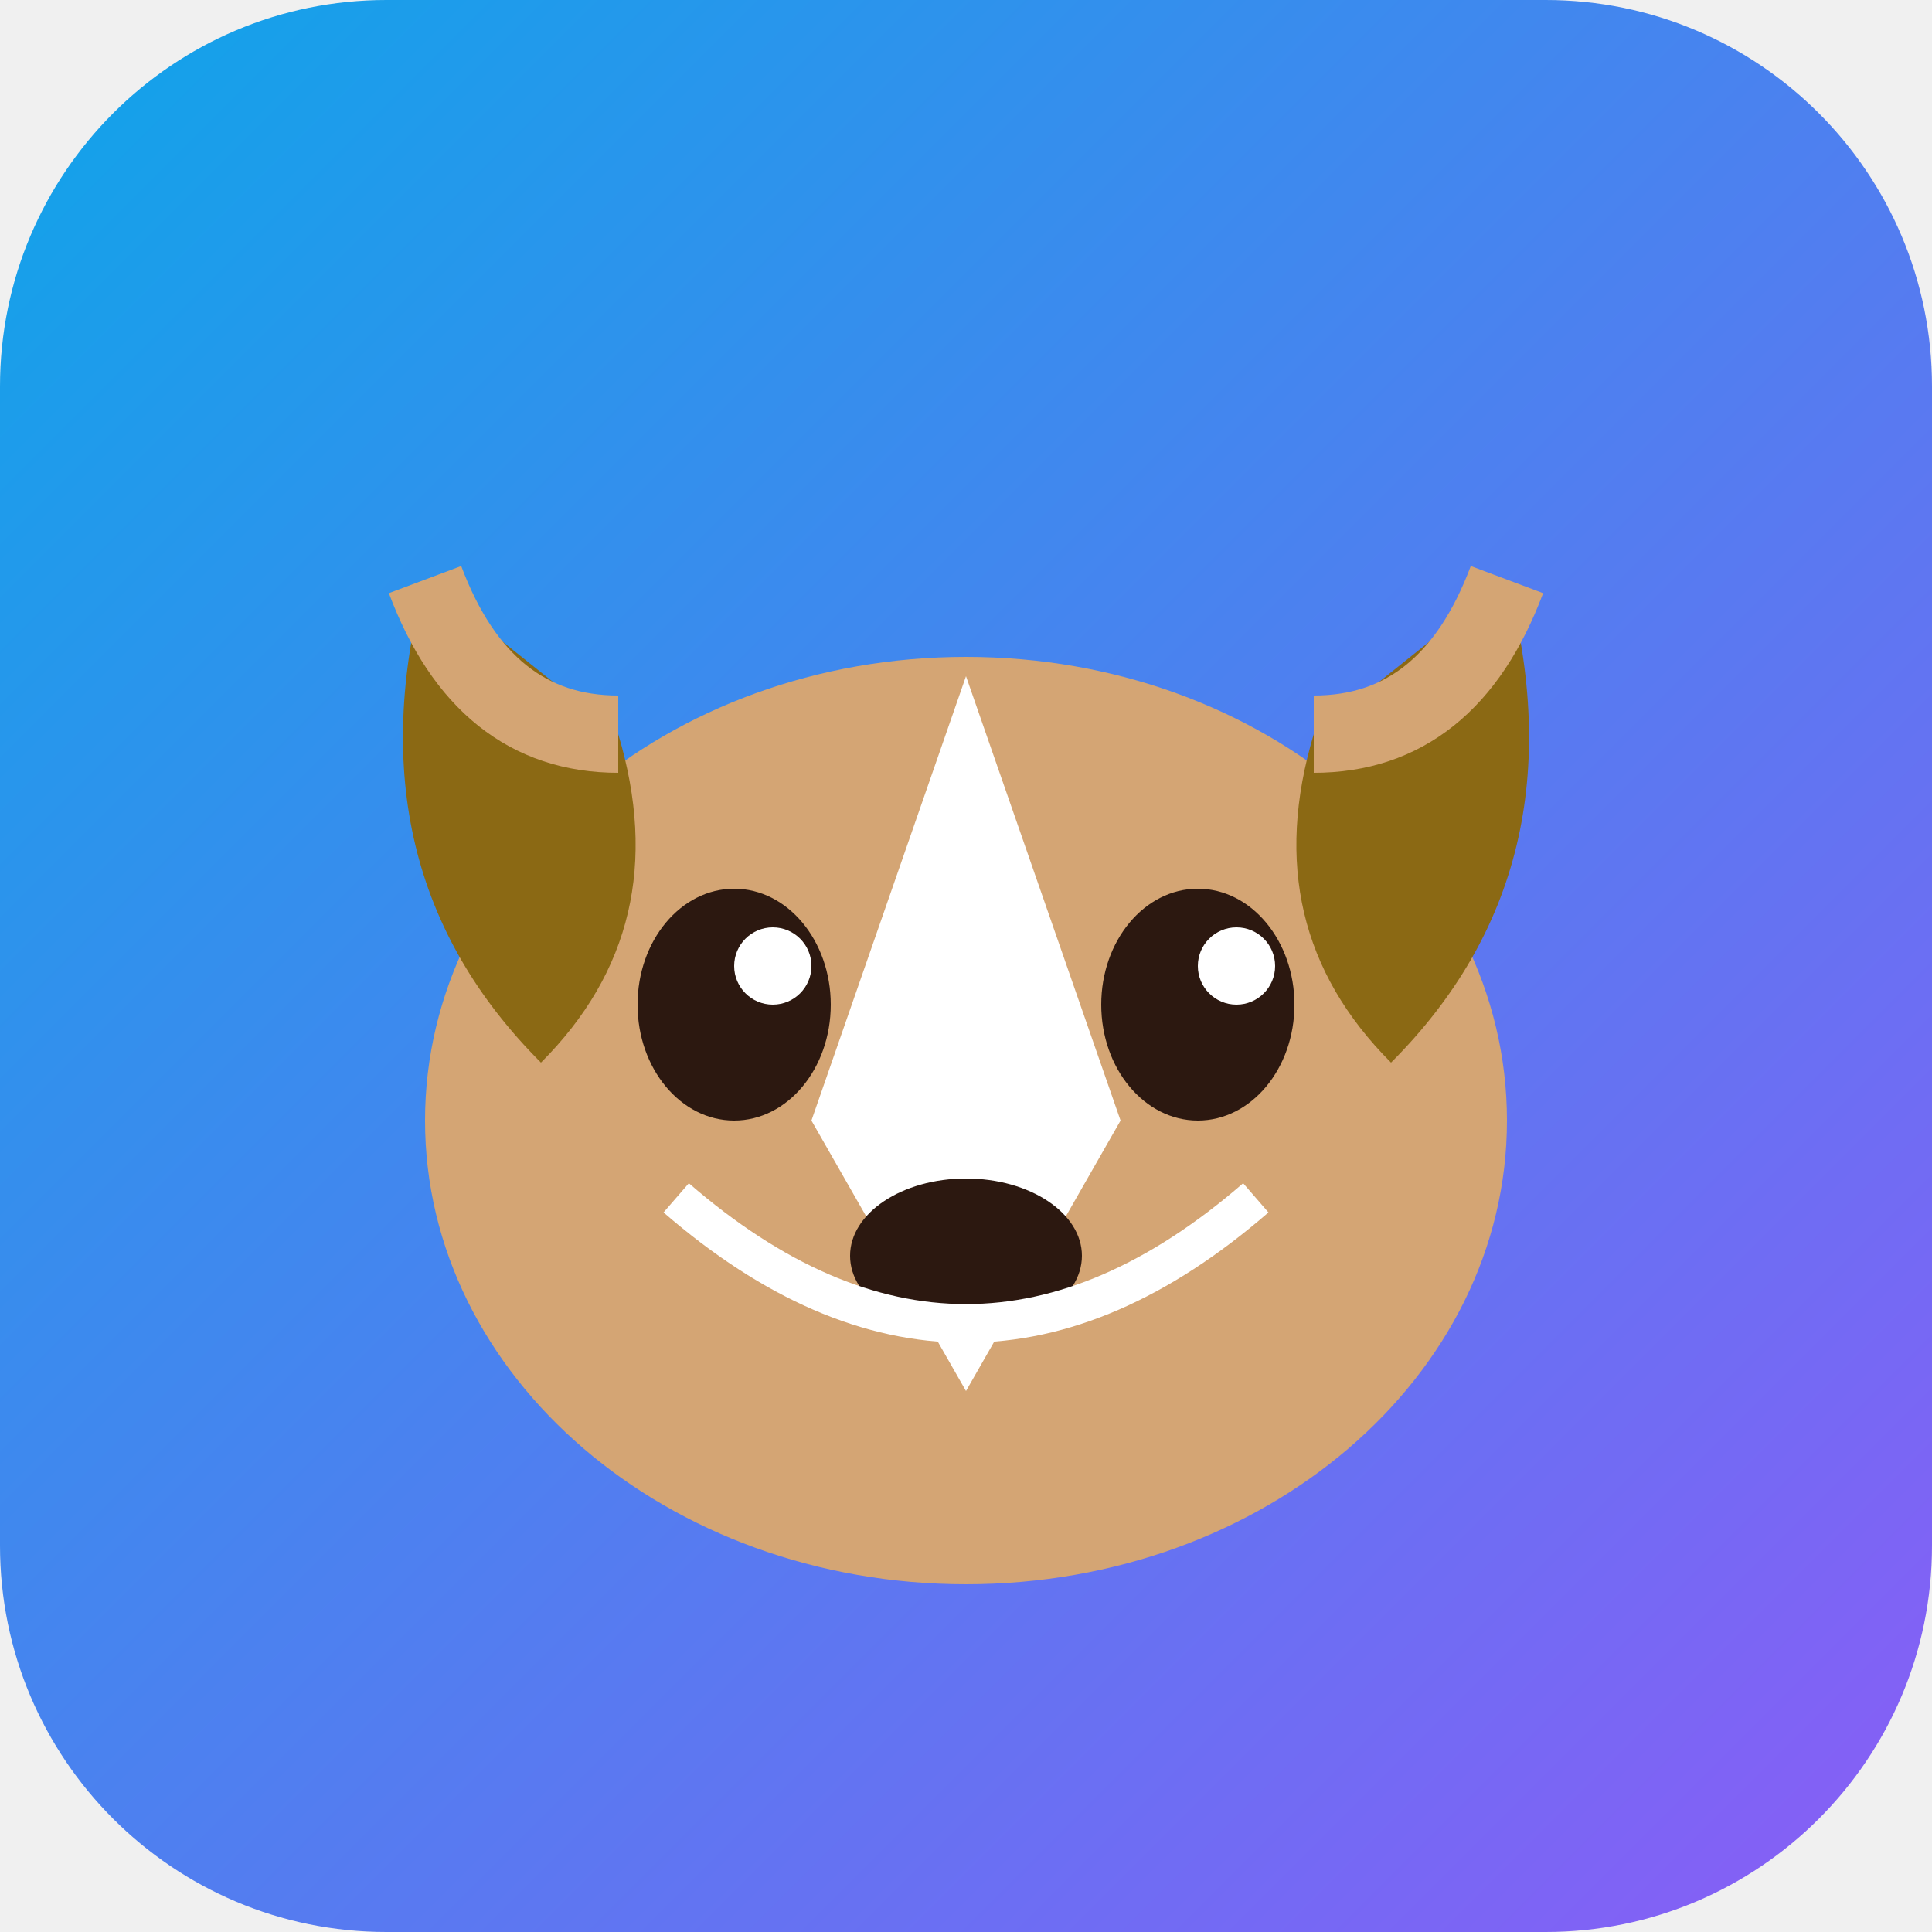
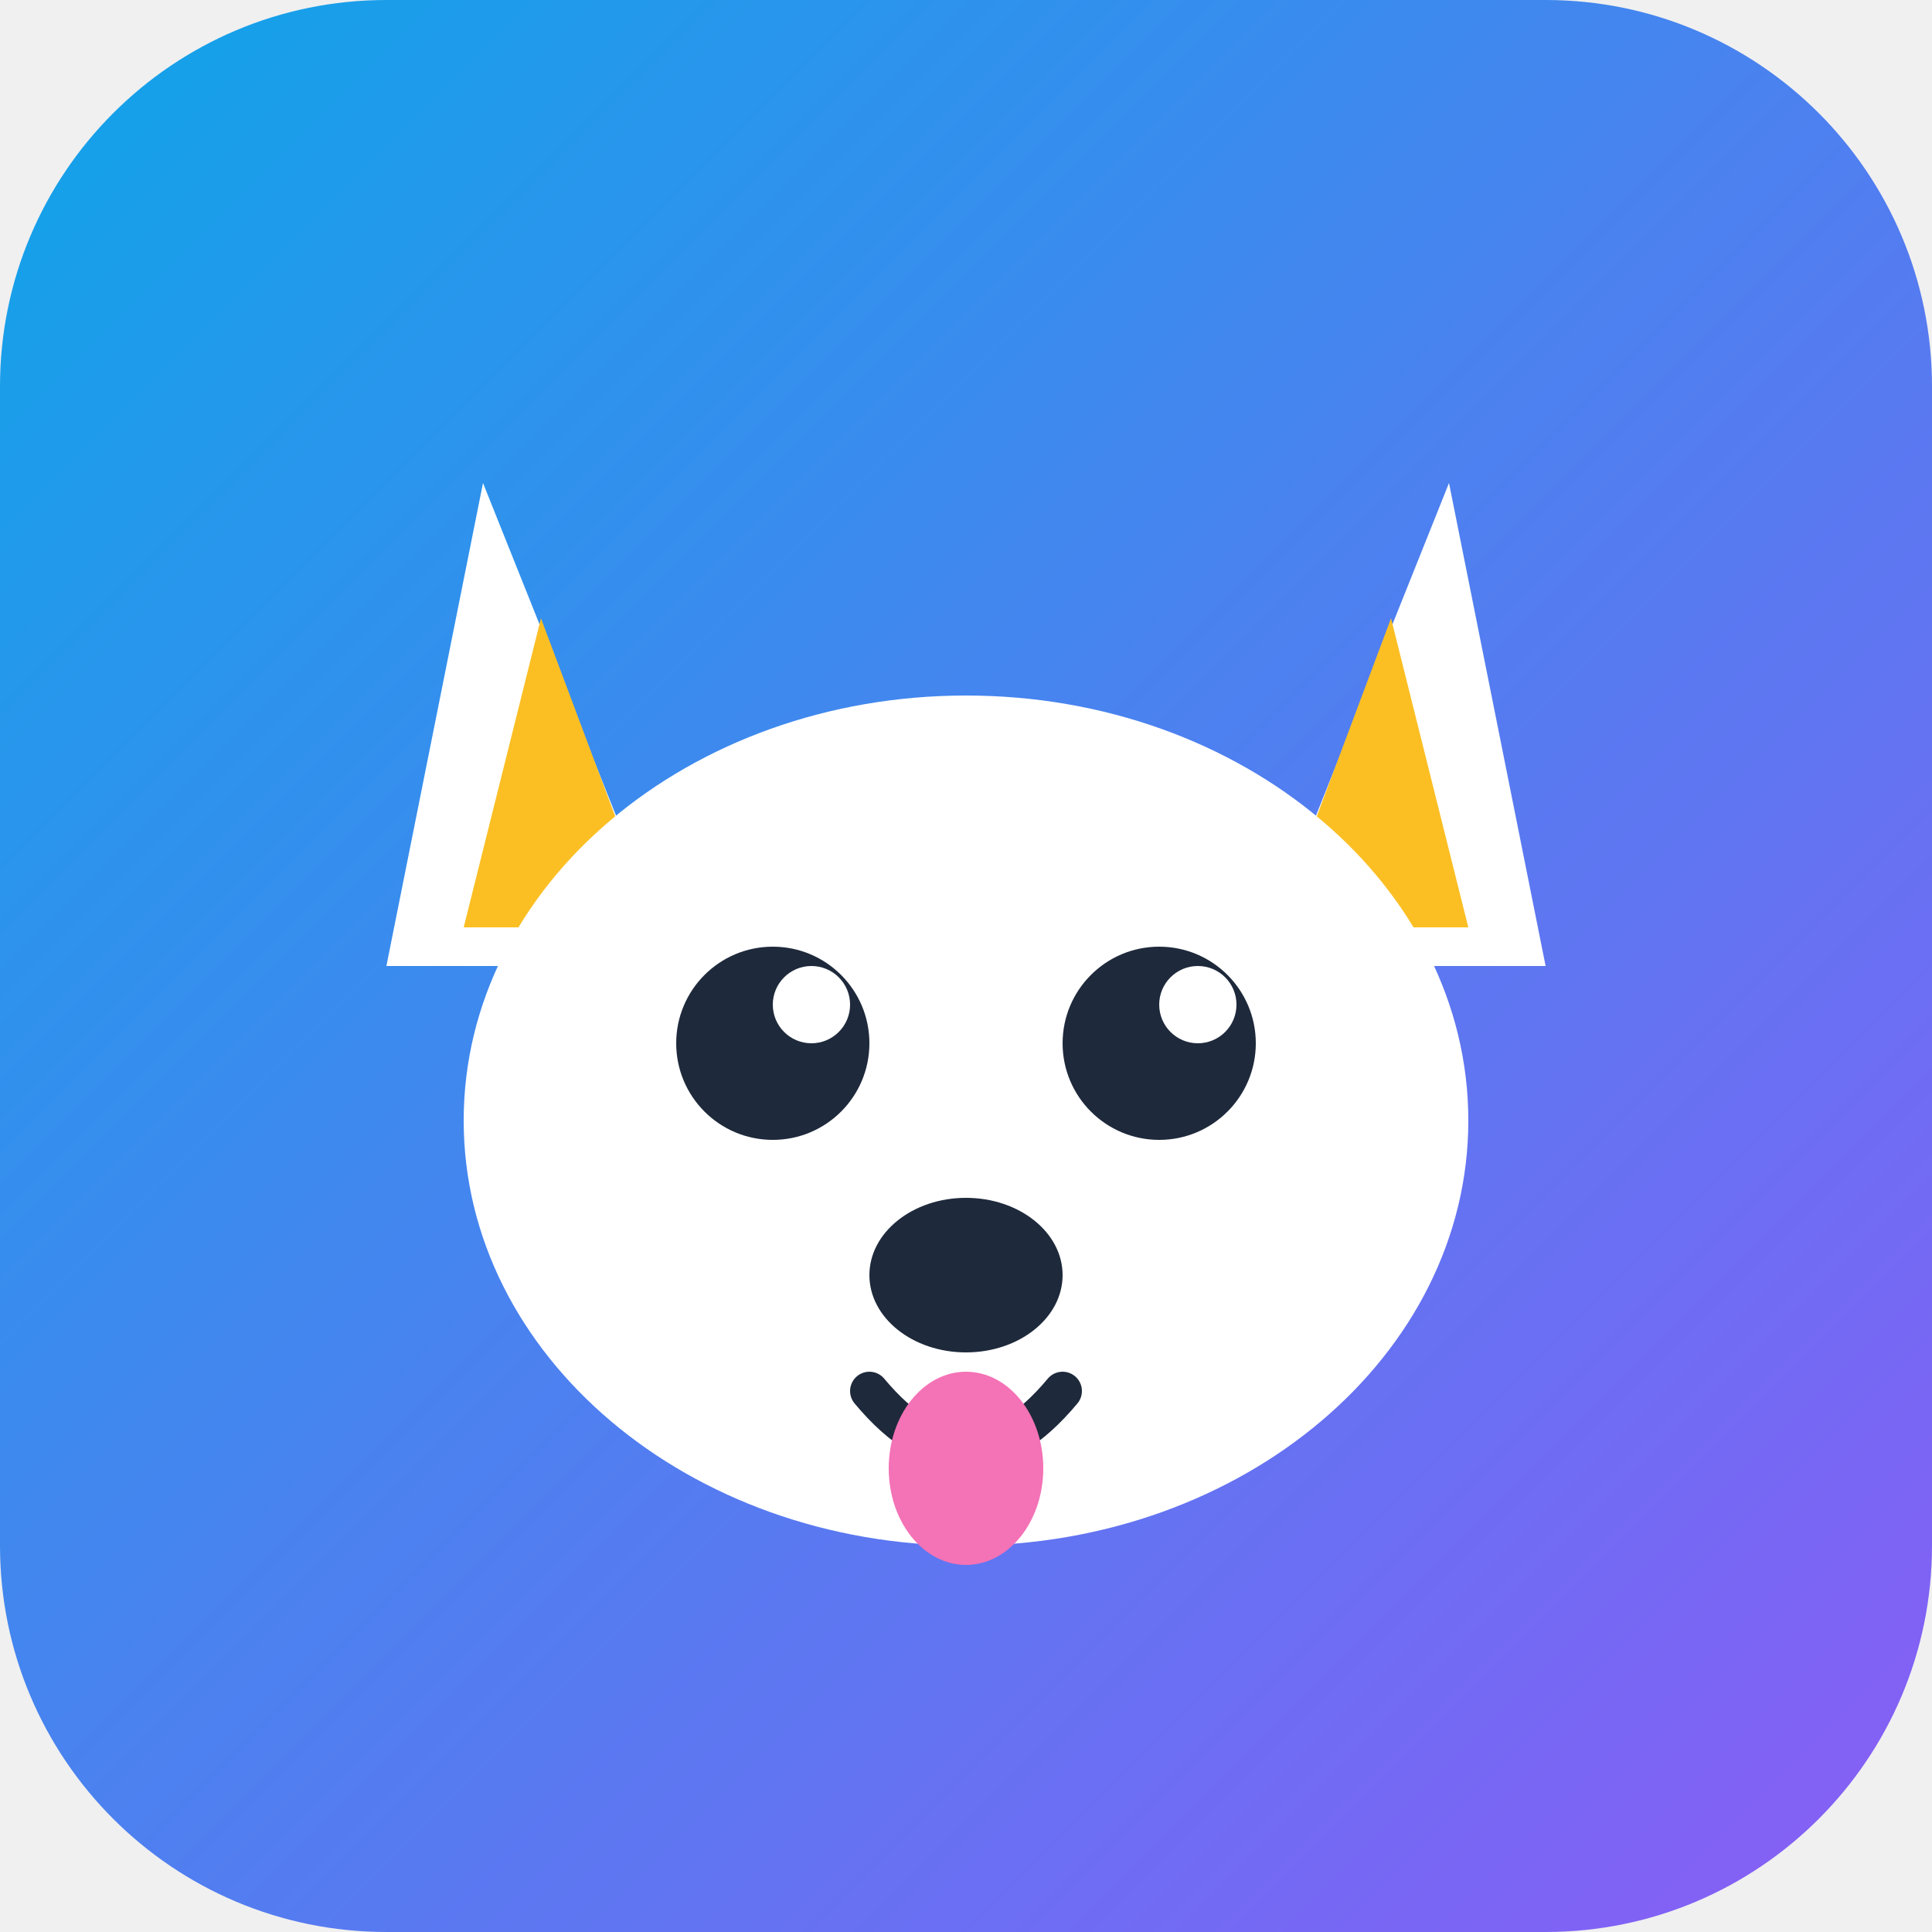
<svg xmlns="http://www.w3.org/2000/svg" viewBox="0 0 100 100">
  <defs>
    <linearGradient id="grad" x1="0%" y1="0%" x2="100%" y2="100%">
      <stop offset="0%" style="stop-color:#0ea5e9" />
      <stop offset="100%" style="stop-color:#8b5cf6" />
    </linearGradient>
  </defs>
  <rect width="100" height="100" rx="20" fill="url(#grad)" />
-   <ellipse cx="50" cy="58" rx="28" ry="24" fill="#D4A574" />
-   <path d="M50 35 L42 58 L50 72 L58 58 Z" fill="white" />
-   <path d="M22 30 Q18 45 28 55 Q35 48 32 38 Z" fill="#8B6914" />
-   <path d="M78 30 Q82 45 72 55 Q65 48 68 38 Z" fill="#8B6914" />
-   <path d="M22 30 Q25 38 32 38" fill="none" stroke="#D4A574" stroke-width="4" />
-   <path d="M78 30 Q75 38 68 38" fill="none" stroke="#D4A574" stroke-width="4" />
-   <ellipse cx="38" cy="52" rx="5" ry="6" fill="#2C1810" />
-   <ellipse cx="62" cy="52" rx="5" ry="6" fill="#2C1810" />
-   <circle cx="40" cy="50" r="2" fill="white" />
-   <circle cx="64" cy="50" r="2" fill="white" />
-   <ellipse cx="50" cy="65" rx="6" ry="4" fill="#2C1810" />
-   <path d="M35 62 Q50 75 65 62" fill="none" stroke="white" stroke-width="2" />
+   <path d="M25 25 L35 50 L20 50 Z" fill="white" />
+   <path d="M75 25 L65 50 L80 50 Z" fill="white" />
+   <path d="M28 32 L34 48 L24 48 Z" fill="#fbbf24" />
+   <path d="M72 32 L66 48 L76 48 Z" fill="#fbbf24" />
+   <ellipse cx="50" cy="58" rx="26" ry="22" fill="white" />
+   <circle cx="40" cy="54" r="5" fill="#1e293b" />
+   <circle cx="60" cy="54" r="5" fill="#1e293b" />
+   <circle cx="42" cy="52" r="2" fill="white" />
+   <circle cx="62" cy="52" r="2" fill="white" />
+   <ellipse cx="50" cy="66" rx="5" ry="4" fill="#1e293b" />
+   <path d="M45 72 Q50 78 55 72" fill="none" stroke="#1e293b" stroke-width="2" stroke-linecap="round" />
+   <ellipse cx="50" cy="76" rx="4" ry="5" fill="#f472b6" />
</svg>
